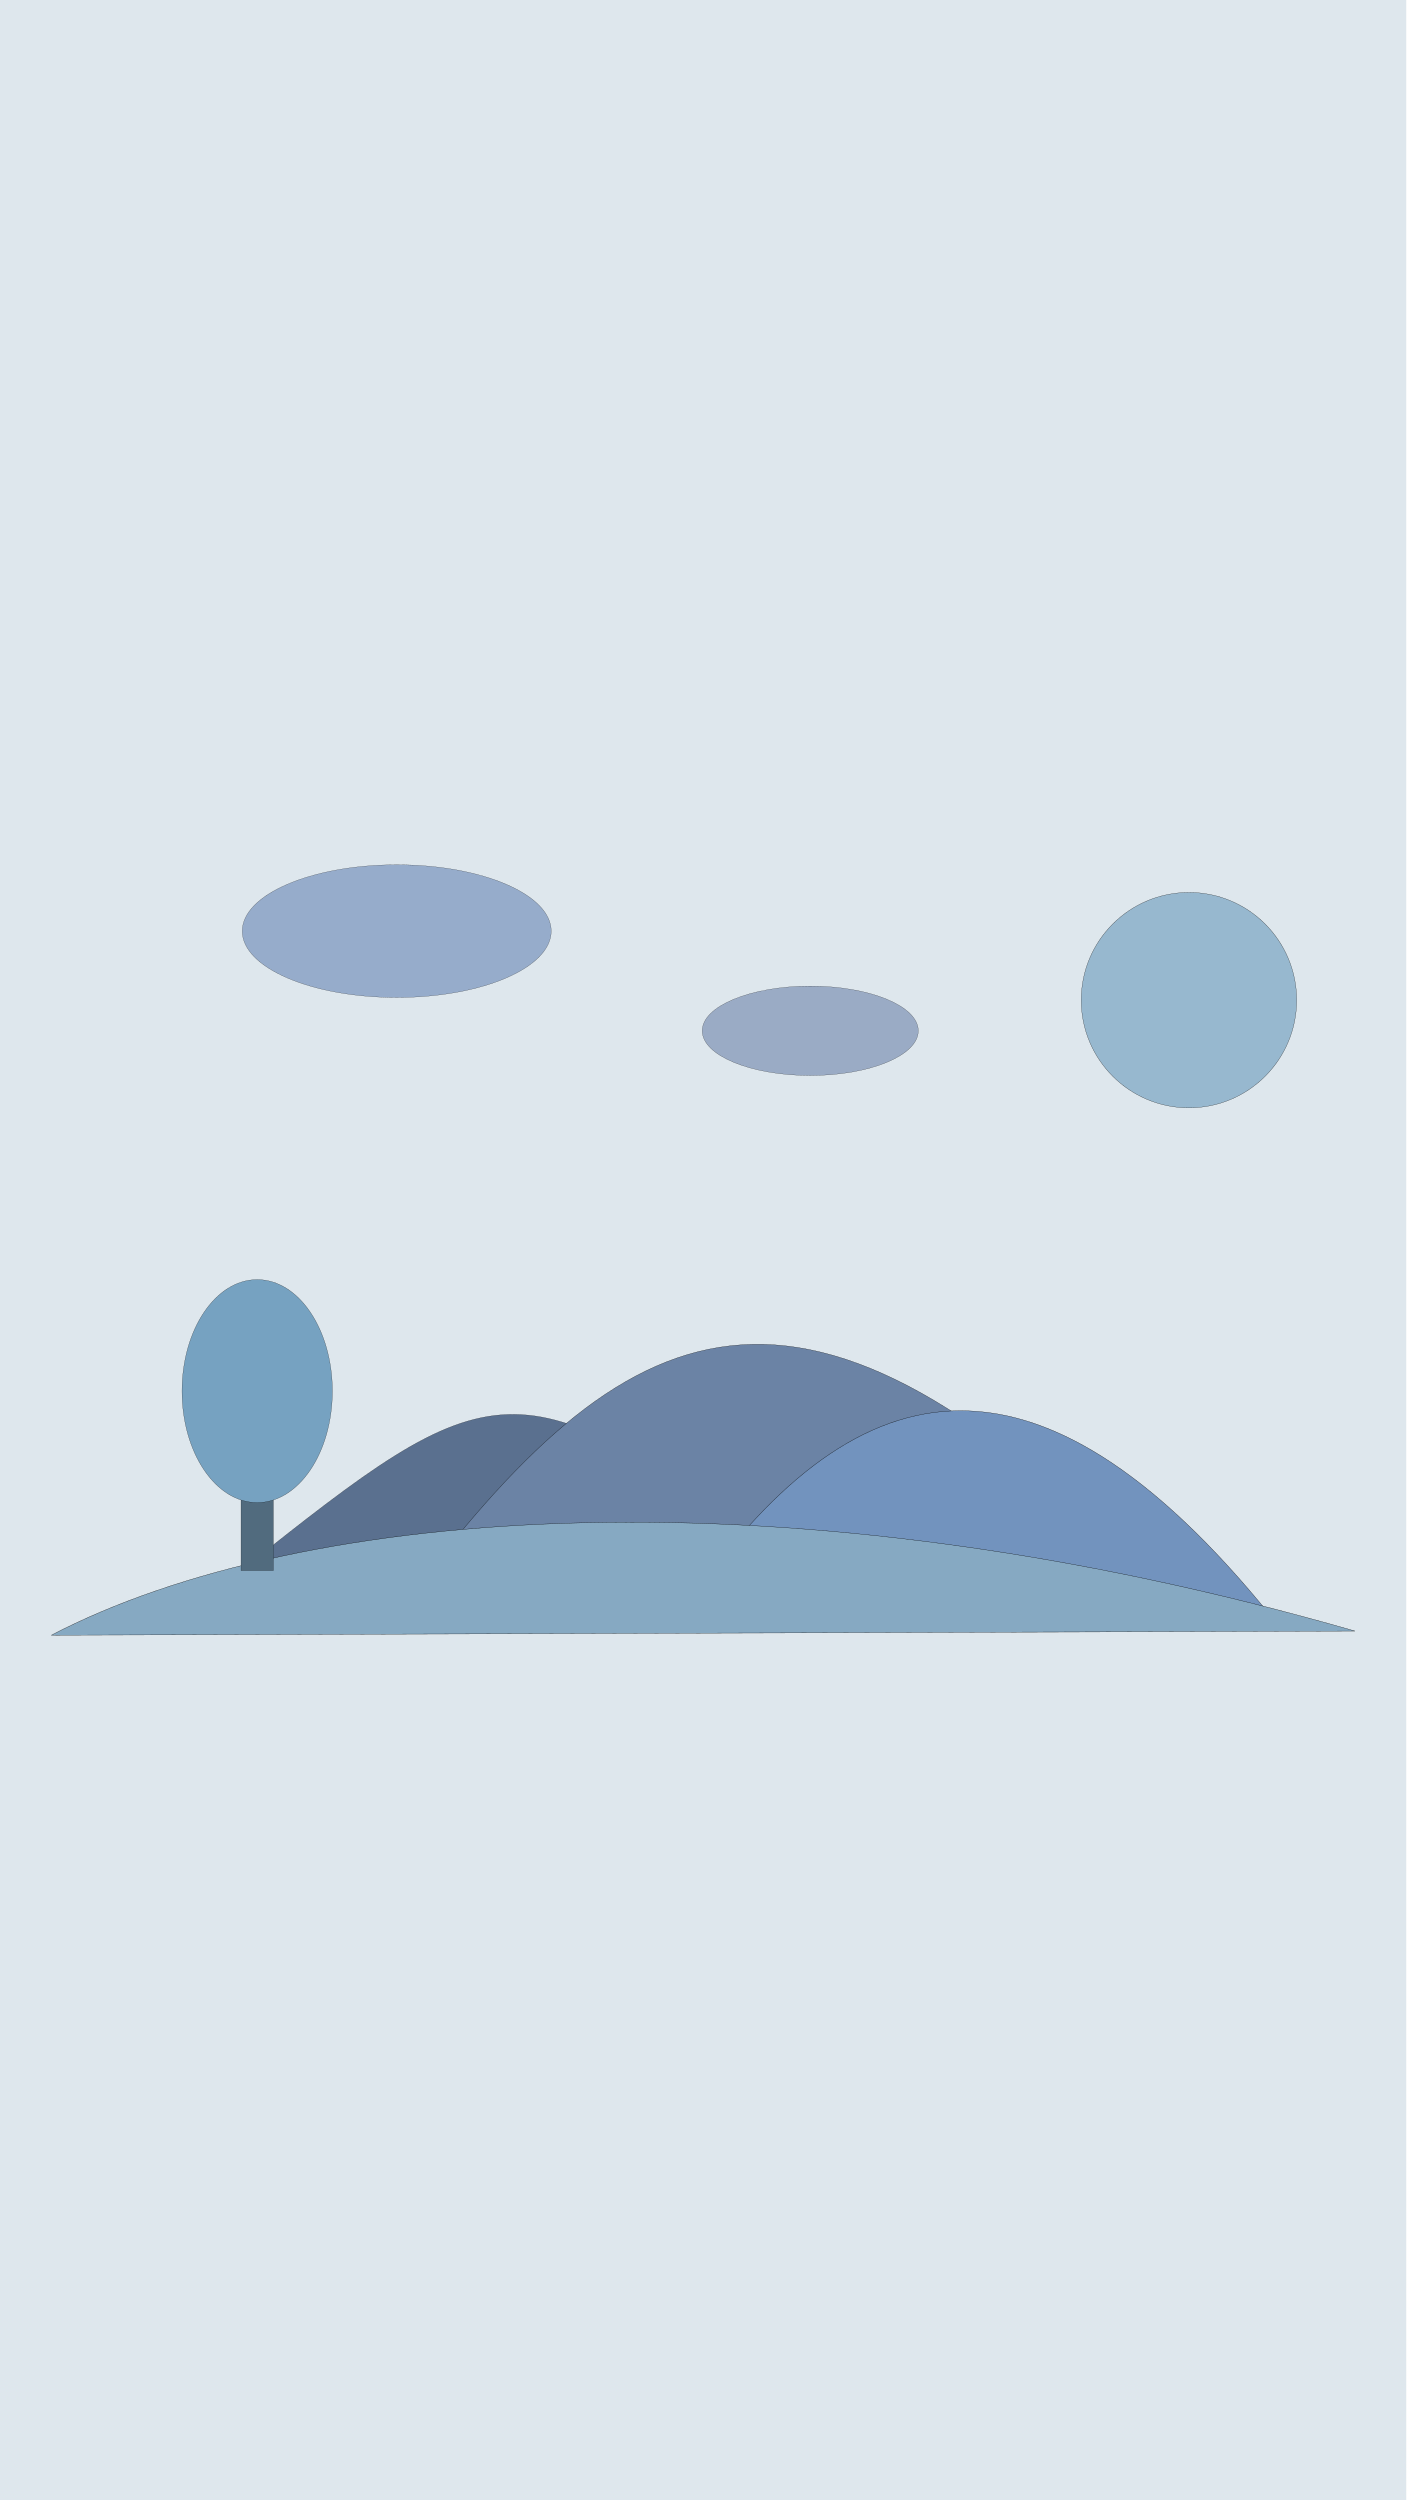
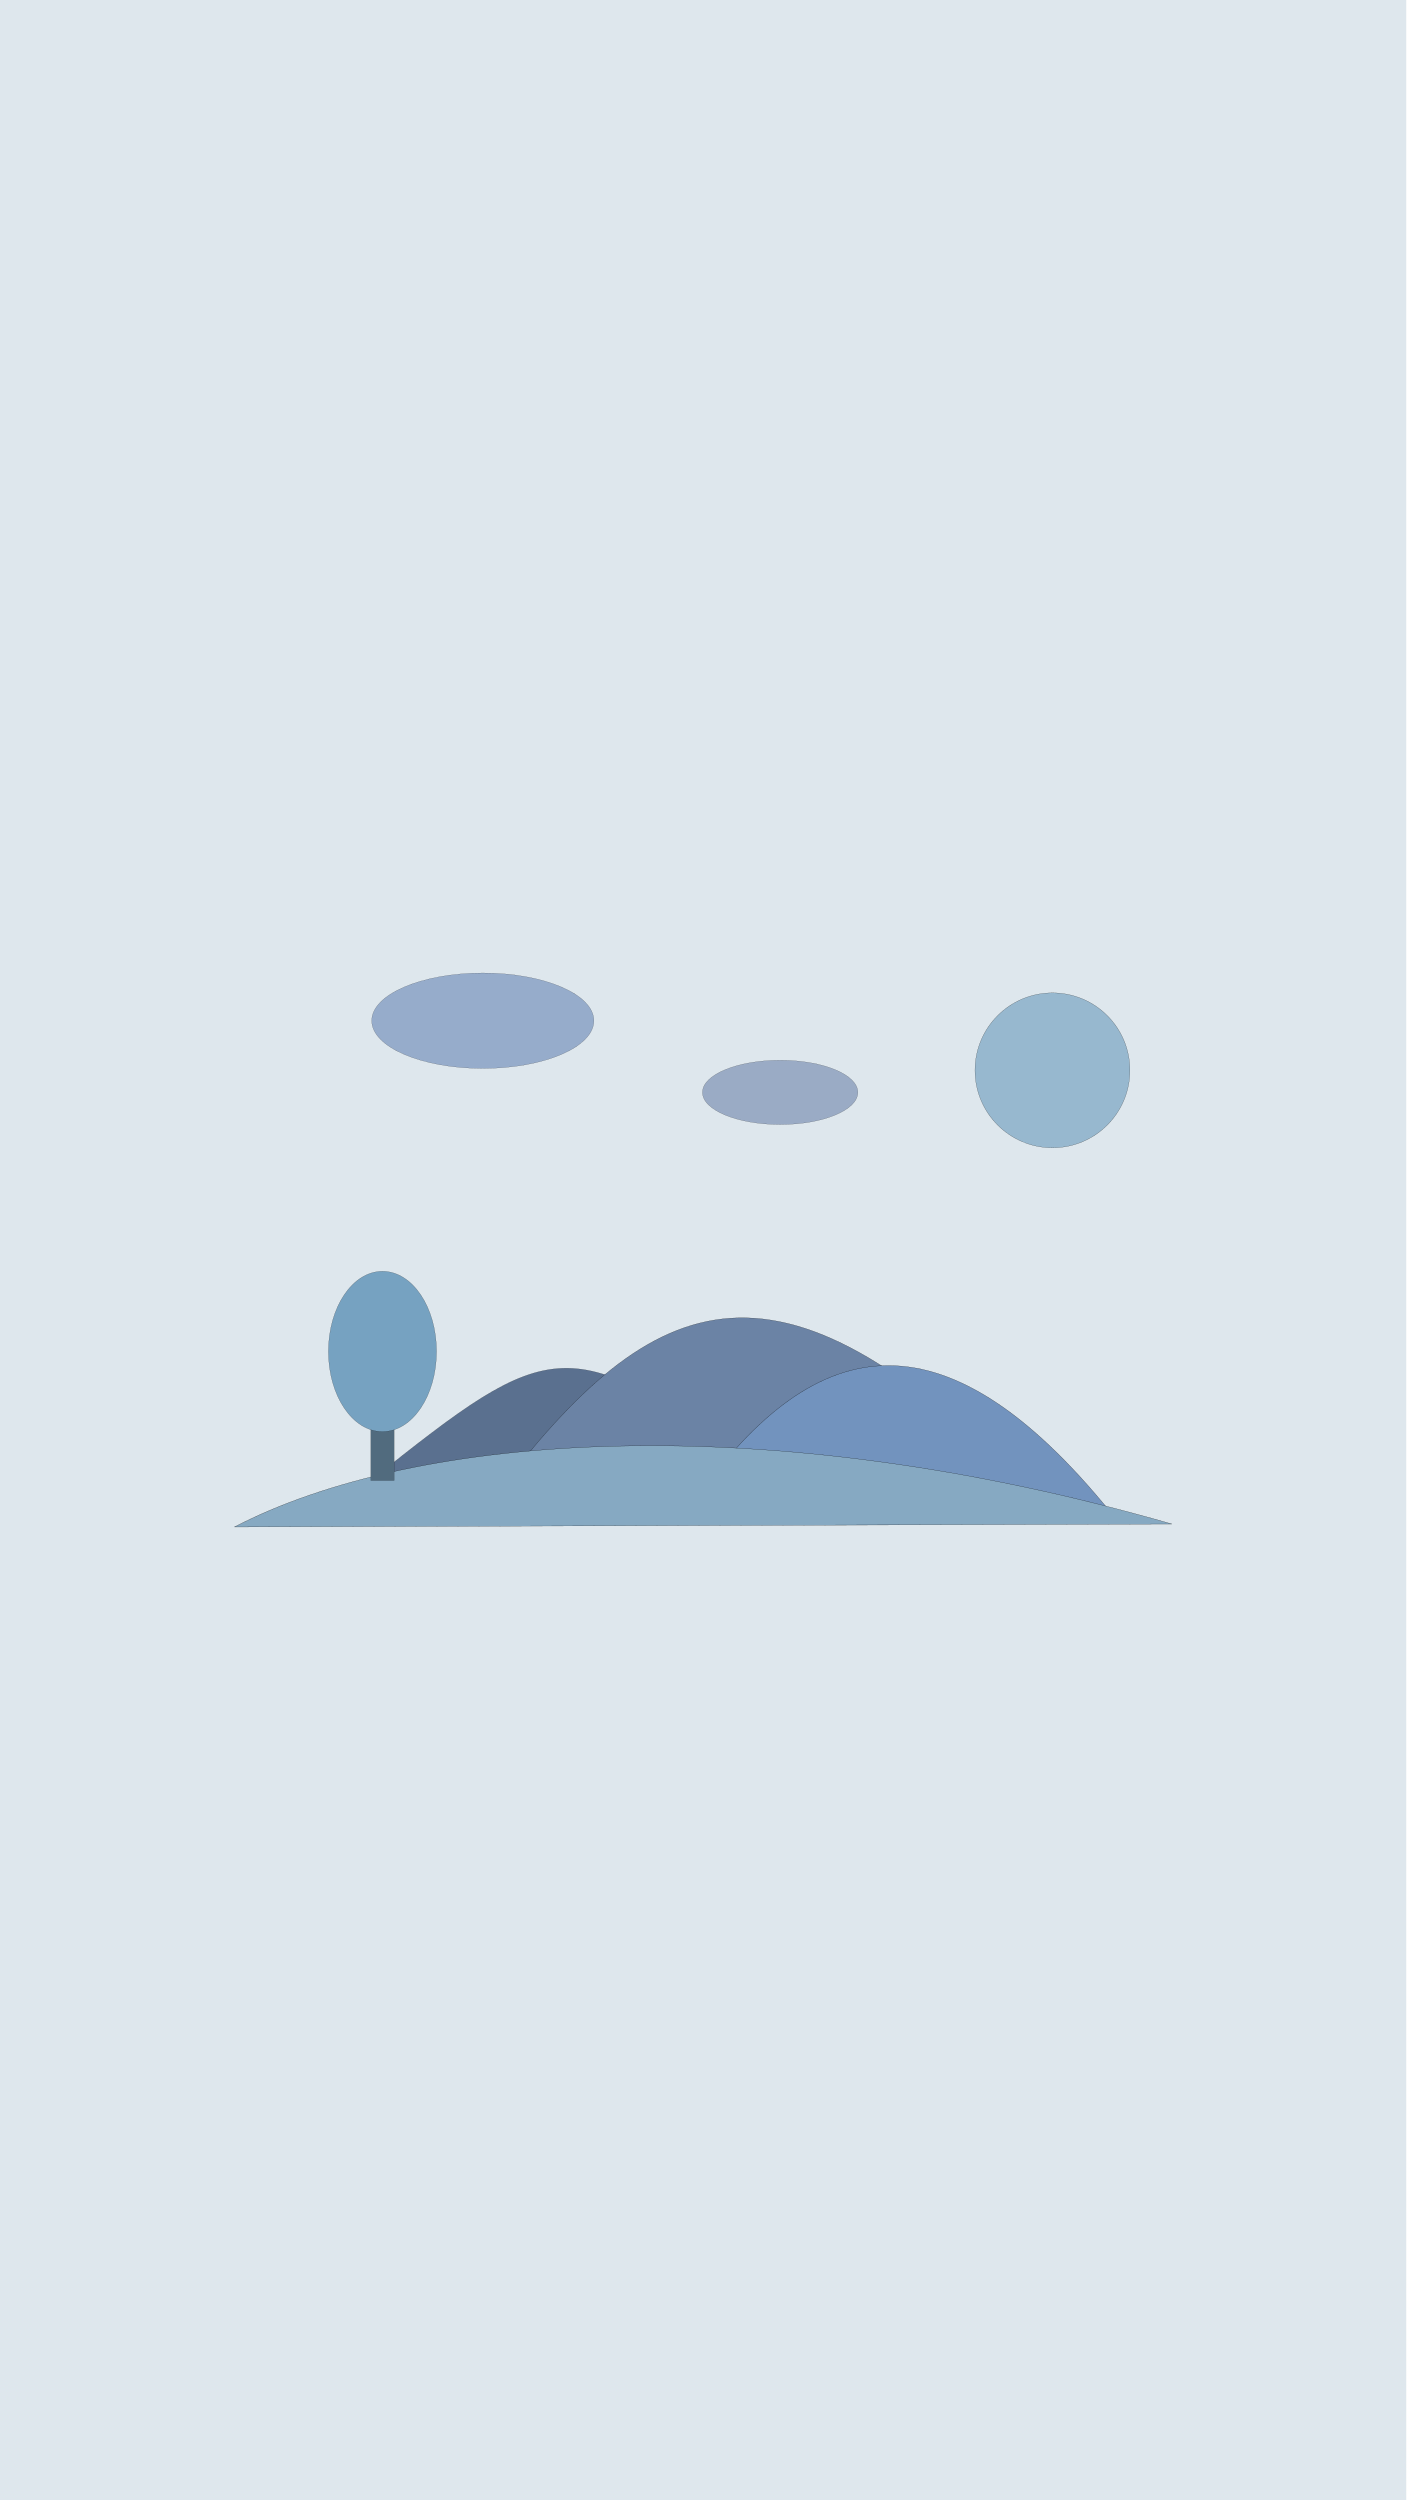
<svg xmlns="http://www.w3.org/2000/svg" version="1.1" id="svg2" width="1080" height="1920" viewBox="0 0 1080 1920">
  <defs id="defs6">
    <linearGradient id="linearGradient908">
      <stop style="stop-color:#000000;stop-opacity:1;" offset="0" id="stop906" />
    </linearGradient>
  </defs>
  <g id="g8">
    <rect style="opacity:1;fill:#dee7ed;fill-opacity:1;stroke:none;stroke-width:0.283;stroke-miterlimit:4;stroke-dasharray:none;stroke-opacity:1" id="rect929" width="1080" height="1920" x="0" y="0" />
-     <path style="fill:#5a708f;fill-opacity:1;stroke:#000000;stroke-width:0.144;stroke-linecap:butt;stroke-linejoin:miter;stroke-miterlimit:4;stroke-dasharray:none;stroke-opacity:1" d="m 185.106,1206.188 c 193.947,-154.573 212.157,-163.041 420.657,-6.247 z" id="path1206" />
-     <path style="fill:#6b83a5;fill-opacity:1;stroke:#000000;stroke-width:0.19;stroke-linecap:butt;stroke-linejoin:miter;stroke-miterlimit:4;stroke-dasharray:none;stroke-opacity:1" d="m 316.156,1224.468 c 173.048,-229.35 307.157,-284.534 586.767,8.279 z" id="path1208" />
-     <path style="fill:#7293be;fill-opacity:1;stroke:#000000;stroke-width:0.213;stroke-linecap:butt;stroke-linejoin:miter;stroke-miterlimit:4;stroke-dasharray:none;stroke-opacity:1" d="m 525.534,1235.59 c 129.13,-187.652 268.217,-219.524 450.515,5.563 z" id="path1210" />
-     <path style="fill:#86a9c2;fill-opacity:1;stroke:#000000;stroke-width:0.216;stroke-linecap:butt;stroke-linejoin:miter;stroke-miterlimit:4;stroke-dasharray:none;stroke-opacity:1" d="M 39.399,1255.825 C 233.038,1154.887 606.625,1127.496 1040.621,1252.648 Z" id="path3325-8" />
-     <circle style="fill:#97b8cf;fill-opacity:1;stroke:#000000;stroke-width:0.179;stroke-miterlimit:4;stroke-dasharray:none;stroke-opacity:1" id="path3501" cx="913.11" cy="768.109" r="82.727" />
-     <ellipse style="fill:#96accb;fill-opacity:1;stroke:#000000;stroke-width:0.134;stroke-miterlimit:4;stroke-dasharray:none;stroke-opacity:1" id="path3759" cx="304.694" cy="715.108" rx="118.645" ry="50.973" />
-     <ellipse style="fill:#9aabc5;fill-opacity:1;stroke:#000000;stroke-width:0.136;stroke-miterlimit:4;stroke-dasharray:none;stroke-opacity:1" id="path3761" cx="622.281" cy="791.648" rx="82.98" ry="34.339" />
-     <rect style="fill:#516b7e;fill-opacity:1;stroke:#000000;stroke-width:0.155;stroke-miterlimit:4;stroke-dasharray:none;stroke-opacity:1" id="rect7420" width="24.845" height="173.915" x="185.106" y="1032.274" />
-     <ellipse style="fill:#76a2c1;fill-opacity:1;stroke:#000000;stroke-width:0.155;stroke-miterlimit:4;stroke-dasharray:none;stroke-opacity:1" id="path7308" cx="197.528" cy="1068.358" rx="57.732" ry="85.629" />
+     <g id="g842" transform="matrix(0.7190635,0,0,0.7190635,151.7057,269.6991)">
+       <path style="fill:#5a708f;fill-opacity:1;stroke:#000000;stroke-width:0.144;stroke-linecap:butt;stroke-linejoin:miter;stroke-miterlimit:4;stroke-dasharray:none;stroke-opacity:1" d="m 185.106,1206.188 c 193.947,-154.573 212.157,-163.041 420.657,-6.247 z" id="path1206" />
+       <path style="fill:#6b83a5;fill-opacity:1;stroke:#000000;stroke-width:0.19;stroke-linecap:butt;stroke-linejoin:miter;stroke-miterlimit:4;stroke-dasharray:none;stroke-opacity:1" d="m 316.156,1224.468 c 173.048,-229.35 307.157,-284.534 586.767,8.279 z" id="path1208" />
+       <path style="fill:#7293be;fill-opacity:1;stroke:#000000;stroke-width:0.213;stroke-linecap:butt;stroke-linejoin:miter;stroke-miterlimit:4;stroke-dasharray:none;stroke-opacity:1" d="m 525.534,1235.59 c 129.13,-187.652 268.217,-219.524 450.515,5.563 z" id="path1210" />
+       <path style="fill:#86a9c2;fill-opacity:1;stroke:#000000;stroke-width:0.216;stroke-linecap:butt;stroke-linejoin:miter;stroke-miterlimit:4;stroke-dasharray:none;stroke-opacity:1" d="M 39.399,1255.825 C 233.038,1154.887 606.625,1127.496 1040.621,1252.648 Z" id="path3325-8" />
+       <circle style="fill:#97b8cf;fill-opacity:1;stroke:#000000;stroke-width:0.179;stroke-miterlimit:4;stroke-dasharray:none;stroke-opacity:1" id="path3501" cx="913.11" cy="768.109" r="82.727" />
+       <ellipse style="fill:#96accb;fill-opacity:1;stroke:#000000;stroke-width:0.134;stroke-miterlimit:4;stroke-dasharray:none;stroke-opacity:1" id="path3759" cx="304.694" cy="715.108" rx="118.645" ry="50.973" />
+       <ellipse style="fill:#9aabc5;fill-opacity:1;stroke:#000000;stroke-width:0.136;stroke-miterlimit:4;stroke-dasharray:none;stroke-opacity:1" id="path3761" cx="622.281" cy="791.648" rx="82.98" ry="34.339" />
+       <rect style="fill:#516b7e;fill-opacity:1;stroke:#000000;stroke-width:0.155;stroke-miterlimit:4;stroke-dasharray:none;stroke-opacity:1" id="rect7420" width="24.845" height="173.915" x="185.106" y="1032.274" />
+       <ellipse style="fill:#76a2c1;fill-opacity:1;stroke:#000000;stroke-width:0.155;stroke-miterlimit:4;stroke-dasharray:none;stroke-opacity:1" id="path7308" cx="197.528" cy="1068.358" rx="57.732" ry="85.629" />
+     </g>
  </g>
</svg>
